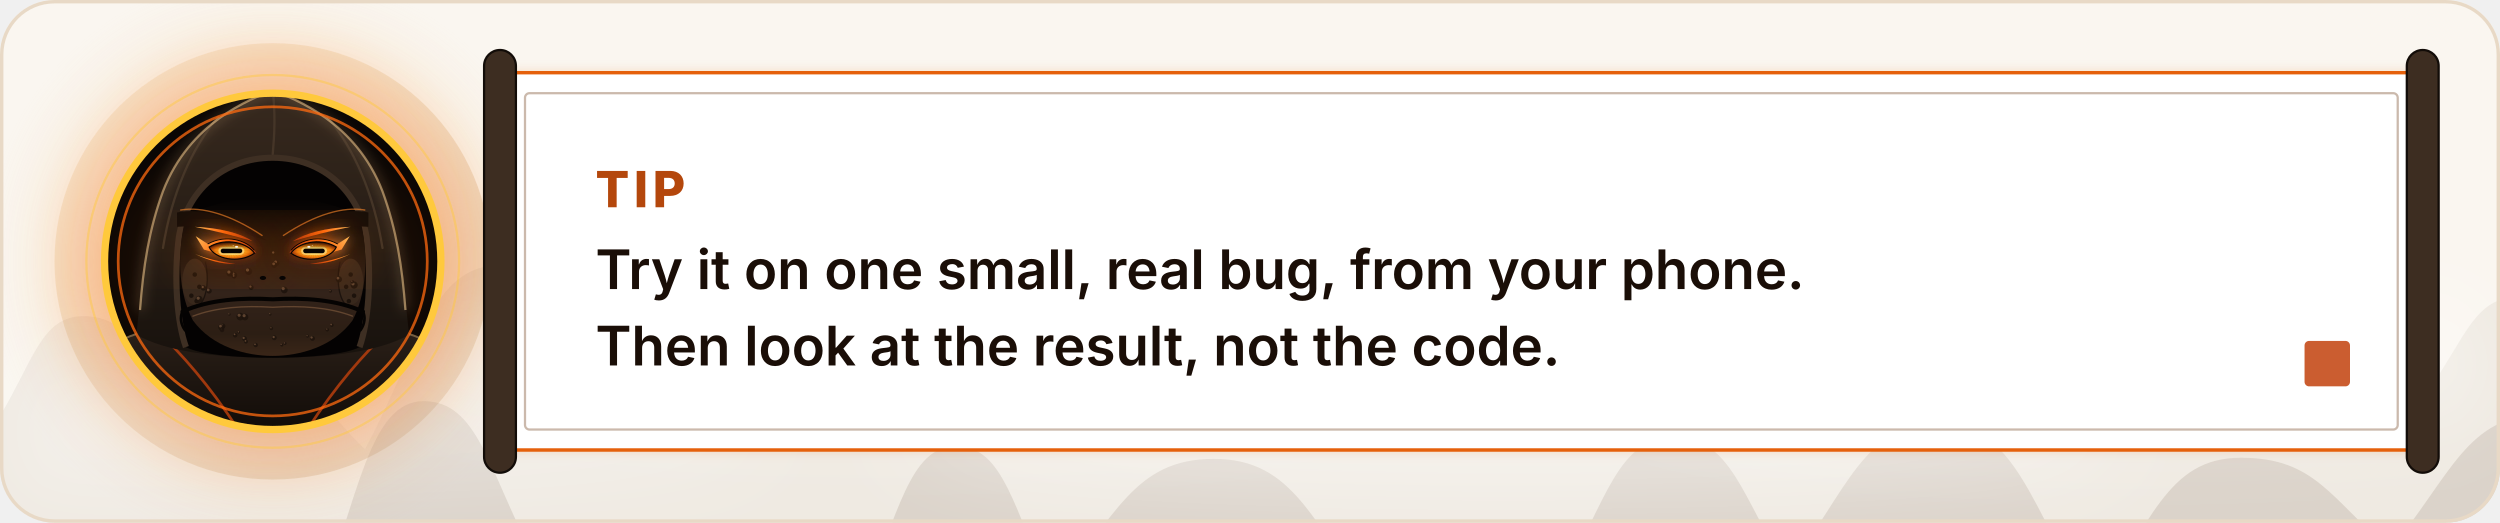
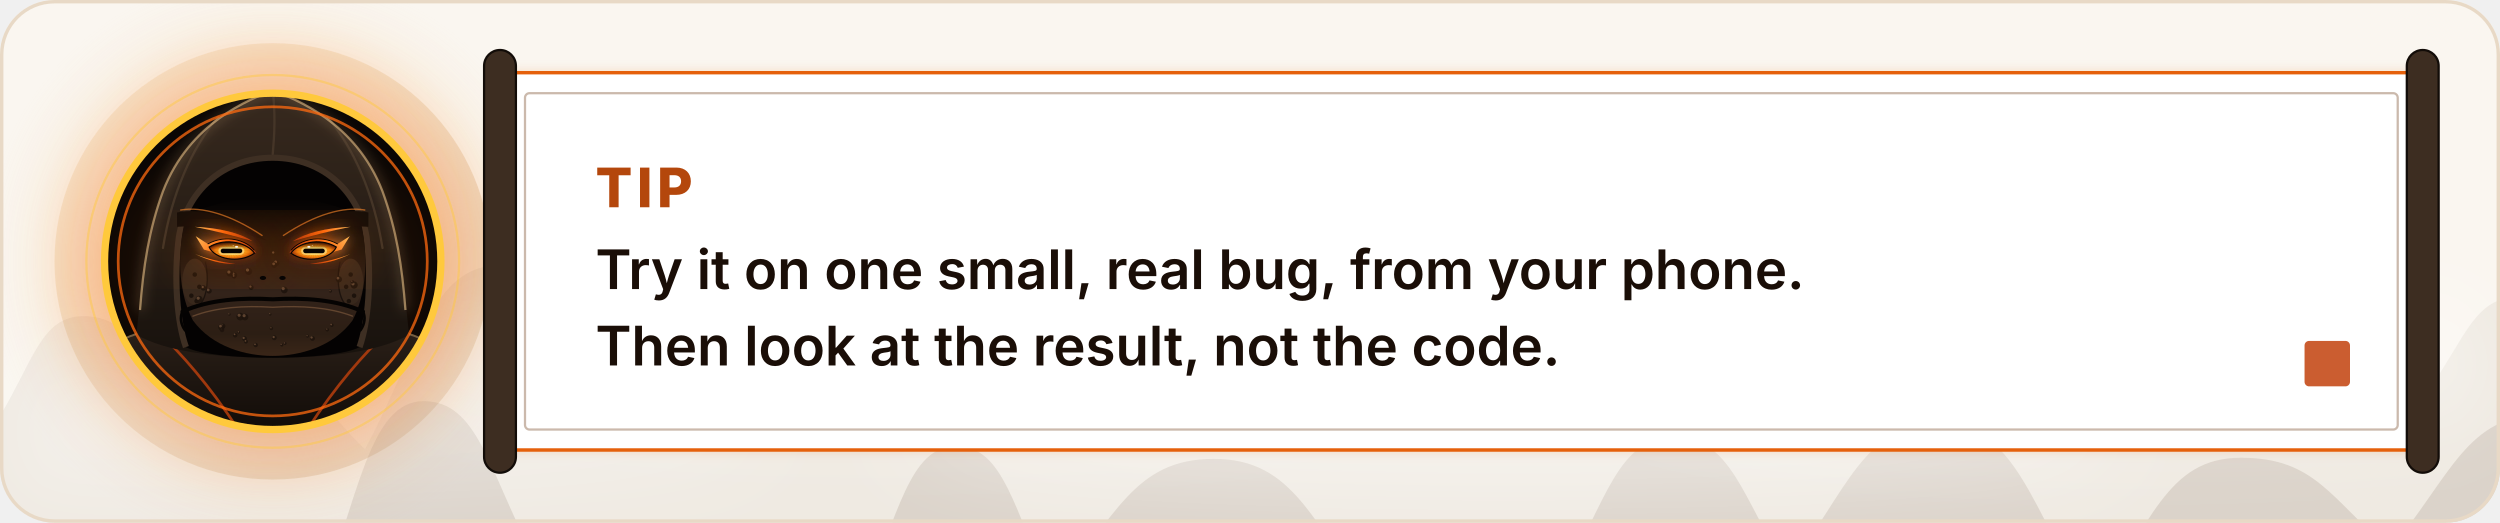
<svg xmlns="http://www.w3.org/2000/svg" viewBox="0 0 1100 230" width="1100" height="230" role="img" aria-label="The toad sage's tip: try it on one small, real bug from your phone, then look at the result, not the code.">
  <style>.pulse{animation:pulse 5s ease-in-out infinite}@keyframes pulse{50%{opacity:.55}}@media (prefers-reduced-motion:reduce){.pulse{animation:none}}</style>
  <defs>
    <linearGradient id="tip-try-l-sky" x1="0" y1="0" x2="0" y2="1">
      <stop offset="0" stop-color="#080605" />
      <stop offset="0.45" stop-color="#1B120C" />
      <stop offset="0.72" stop-color="#22160E" />
      <stop offset="1" stop-color="#0A0706" />
    </linearGradient>
    <radialGradient id="tip-try-l-haze">
      <stop offset="0" stop-color="#FF8A2A" stop-opacity="0.6" />
      <stop offset="0.5" stop-color="#FF6A0F" stop-opacity="0.2" />
      <stop offset="1" stop-color="#FF6A0F" stop-opacity="0" />
    </radialGradient>
    <radialGradient id="tip-try-l-moonglow">
      <stop offset="0.55" stop-color="#F2CD96" stop-opacity="0.5" />
      <stop offset="1" stop-color="#F2CD96" stop-opacity="0" />
    </radialGradient>
    <radialGradient id="tip-try-l-moon" cx="0.4" cy="0.36" r="0.72">
      <stop offset="0" stop-color="#F8E7C6" />
      <stop offset="0.6" stop-color="#E4BC88" />
      <stop offset="1" stop-color="#B8844F" />
    </radialGradient>
    <radialGradient id="tip-try-l-iris" cx="0.51" cy="0.52" r="0.56">
      <stop offset="0" stop-color="#FFF4C2" />
      <stop offset="0.16" stop-color="#FFD54A" />
      <stop offset="0.4" stop-color="#FDB022" />
      <stop offset="0.66" stop-color="#EE7A0C" />
      <stop offset="0.86" stop-color="#A83E08" />
      <stop offset="1" stop-color="#4A1803" />
    </radialGradient>
    <linearGradient id="tip-try-l-lid" x1="0" y1="0.34" x2="0" y2="0.96">
      <stop offset="0" stop-color="#000" stop-opacity="0.85" />
      <stop offset="1" stop-color="#000" stop-opacity="0" />
    </linearGradient>
    <linearGradient id="tip-try-l-markR" x1="0" y1="0.5" x2="1" y2="0.3">
      <stop offset="0" stop-color="#B83A0A" />
      <stop offset="0.55" stop-color="#FF6A0F" />
      <stop offset="1" stop-color="#FFB050" />
    </linearGradient>
    <linearGradient id="tip-try-l-markL" x1="1" y1="0.5" x2="0" y2="0.3">
      <stop offset="0" stop-color="#B83A0A" />
      <stop offset="0.55" stop-color="#FF6A0F" />
      <stop offset="1" stop-color="#FFB050" />
    </linearGradient>
    <linearGradient id="tip-try-l-skin" x1="0" y1="0" x2="0" y2="1">
      <stop offset="0" stop-color="#040202" />
      <stop offset="0.32" stop-color="#1A110B" />
      <stop offset="0.6" stop-color="#33231A" />
      <stop offset="0.86" stop-color="#2C1E14" />
      <stop offset="1" stop-color="#3A2618" />
    </linearGradient>
    <linearGradient id="tip-try-l-robe" x1="0" y1="0" x2="0" y2="1">
      <stop offset="0" stop-color="#2B2018" />
      <stop offset="1" stop-color="#100B08" />
    </linearGradient>
    <linearGradient id="tip-try-l-bust" x1="0" y1="0" x2="0" y2="1">
      <stop offset="0" stop-color="#2B2018" />
      <stop offset="1" stop-color="#0A0604" />
    </linearGradient>
    <linearGradient id="tip-try-l-hood" x1="0" y1="0" x2="0" y2="1">
      <stop offset="0" stop-color="#382A1F" />
      <stop offset="1" stop-color="#18120D" />
    </linearGradient>
    <linearGradient id="tip-try-l-rock" x1="0" y1="0" x2="0" y2="1">
      <stop offset="0" stop-color="#33271D" />
      <stop offset="1" stop-color="#0D0907" />
    </linearGradient>
    <radialGradient id="tip-try-l-disc" cx="0.5" cy="0.42" r="0.62">
      <stop offset="0" stop-color="#3B2B1E" />
      <stop offset="1" stop-color="#100B08" />
    </radialGradient>
    <radialGradient id="tip-try-l-orb" cx="0.4" cy="0.38" r="0.65">
      <stop offset="0" stop-color="#FFF6D0" />
      <stop offset="0.45" stop-color="#FFC93C" />
      <stop offset="1" stop-color="#FF6A0F" />
    </radialGradient>
    <linearGradient id="tip-try-l-fall" x1="0" y1="0" x2="0" y2="1">
      <stop offset="0" stop-color="#F4E6CC" stop-opacity="0.95" />
      <stop offset="1" stop-color="#F4E6CC" stop-opacity="0" />
    </linearGradient>
    <linearGradient id="tip-try-l-word" x1="0" y1="0" x2="0" y2="1">
      <stop offset="0.2" stop-color="#FFF8EC" />
      <stop offset="0.5" stop-color="#FFD27A" />
      <stop offset="0.72" stop-color="#FF8A2A" />
      <stop offset="0.9" stop-color="#E2470A" />
    </linearGradient>
    <linearGradient id="tip-try-l-chief" x1="0" y1="0" x2="0" y2="1">
      <stop offset="0" stop-color="#FFA040" />
      <stop offset="1" stop-color="#F05A0A" />
    </linearGradient>
    <filter id="tip-try-l-wordglow" x="-10%" y="-20%" width="120%" height="140%">
      <feGaussianBlur in="SourceAlpha" stdDeviation="10" result="b" />
      <feFlood flood-color="#FF6A0F" flood-opacity="0.7" />
      <feComposite in2="b" operator="in" result="g" />
      <feMerge>
        <feMergeNode in="g" />
        <feMergeNode in="SourceGraphic" />
      </feMerge>
    </filter>
    <filter id="tip-try-l-glow" x="-50%" y="-50%" width="200%" height="200%">
      <feGaussianBlur in="SourceGraphic" stdDeviation="2.6" result="b" />
      <feMerge>
        <feMergeNode in="b" />
        <feMergeNode in="SourceGraphic" />
      </feMerge>
    </filter>
    <filter id="tip-try-l-blur" x="-50%" y="-50%" width="200%" height="200%">
      <feGaussianBlur stdDeviation="14" />
    </filter>
    <filter id="tip-try-l-mist" x="-30%" y="-200%" width="160%" height="500%">
      <feGaussianBlur stdDeviation="20" />
    </filter>
    <marker id="tip-try-l-hot" viewBox="0 0 12 12" refX="10" refY="6" markerWidth="9" markerHeight="9" markerUnits="userSpaceOnUse" orient="auto-start-reverse">
      <path d="M0 0 L12 6 L0 12 L3 6 z" fill="#E5600B" />
    </marker>
    <marker id="tip-try-l-muted" viewBox="0 0 12 12" refX="10" refY="6" markerWidth="9" markerHeight="9" markerUnits="userSpaceOnUse" orient="auto-start-reverse">
      <path d="M0 0 L12 6 L0 12 L3 6 z" fill="#A88B75" />
    </marker>
    <marker id="tip-try-l-bad" viewBox="0 0 12 12" refX="10" refY="6" markerWidth="9" markerHeight="9" markerUnits="userSpaceOnUse" orient="auto-start-reverse">
      <path d="M0 0 L12 6 L0 12 L3 6 z" fill="#C7361F" />
    </marker>
    <marker id="tip-try-l-loop" viewBox="0 0 12 12" refX="10" refY="6" markerWidth="9" markerHeight="9" markerUnits="userSpaceOnUse" orient="auto-start-reverse">
      <path d="M0 0 L12 6 L0 12 L3 6 z" fill="#B4470C" />
    </marker>
    <clipPath id="tip-try-l-frame">
      <rect width="1100" height="230" rx="24" />
    </clipPath>
  </defs>
  <g clip-path="url(#tip-try-l-frame)">
    <rect width="1100" height="230" rx="24" fill="#FAF6F0" />
    <circle cx="120" cy="115" r="129" fill="url(#tip-try-l-moonglow)" opacity="0.4" />
    <circle cx="120" cy="115" r="96" fill="url(#tip-try-l-moon)" opacity="0.3" />
    <path d="M-60 230 L-60 200 C-48 180.9 -45 165.3 -30 165.3 C-15 165.3 -12 173.3 0 183 C14.6 158.9 18.3 139.1 36.6 139.1 C54.8 139.1 58.5 152.3 73.1 168.5 C90.6 167.8 95 167.3 116.9 167.3 C138.7 167.3 143.1 181 160.6 197.7 C184.3 153.1 190.2 116.7 219.9 116.7 C249.5 116.7 255.4 152.3 279.1 195.9 C300.3 179.3 305.5 165.7 331.9 165.7 C358.3 165.7 363.6 169.3 384.7 173.7 C401.8 145.1 406 121.7 427.4 121.7 C448.7 121.7 452.9 152.6 470 190.5 C492.6 176.8 498.3 165.7 526.6 165.7 C554.8 165.7 560.5 164.2 583.1 162.3 C598.6 158 602.5 154.5 621.8 154.5 C641.2 154.5 645 159.8 660.5 166.3 C675.3 157.3 679 149.9 697.5 149.9 C715.9 149.9 719.6 157.1 734.4 166 C749.7 138.6 753.5 116.2 772.5 116.2 C791.6 116.2 795.4 140.7 810.7 170.5 C825.3 149.5 829 132.3 847.3 132.3 C865.6 132.3 869.2 160.3 883.9 194.6 C901.5 154 906 120.9 928 120.9 C950.1 120.9 954.5 153.3 972.2 193 C991.5 165.5 996.3 143.1 1020.5 143.1 C1044.7 143.1 1049.5 155.7 1068.9 171.1 C1084.8 148.8 1088.8 130.5 1108.6 130.5 C1128.5 130.5 1132.5 153.5 1148.4 181.6 C1165.2 163.6 1169.4 148.8 1190.5 148.8 C1211.5 148.8 1215.7 168.3 1232.6 192.1 L1232.6 230 Z" fill="#8C7867" opacity="0.1" />
    <path d="M-60 230 L-60 280 C-44 251 -40 227.2 -20 227.2 C0 227.2 4 241.7 20 259.5 C43.8 247.2 49.8 237.2 79.5 237.2 C109.2 237.2 115.2 251.2 139 268.4 C157.9 217.9 162.7 176.5 186.4 176.5 C210.1 176.5 214.8 206.4 233.8 242.9 C262.8 240.4 270 238.3 306.3 238.3 C342.6 238.3 349.9 249.6 378.9 263.5 C395.7 226.5 399.9 196.3 420.8 196.3 C441.8 196.3 446 224.7 462.8 259.5 C491.3 227.8 498.5 201.9 534.1 201.9 C569.8 201.9 576.9 230.5 605.5 265.5 C621.8 246 625.9 230.1 646.2 230.1 C666.6 230.1 670.6 241.4 686.9 255.1 C706.8 220.6 711.8 192.3 736.7 192.3 C761.5 192.3 766.5 218.6 786.4 250.8 C813.2 215.4 819.9 186.4 853.4 186.4 C886.8 186.4 893.5 222.7 920.3 267.1 C946.6 230.9 953.1 201.4 986 201.4 C1018.8 201.4 1025.4 219.5 1051.7 241.8 C1078.7 209.1 1085.4 182.4 1119.2 182.4 C1152.9 182.4 1159.7 220.3 1186.6 266.6 L1186.6 230 Z" fill="#8C7867" opacity="0.2" />
    <ellipse cx="80" cy="189.5" rx="262.2" ry="26" fill="#FFFFFF" opacity="0.3" filter="url(#tip-try-l-mist)" />
    <ellipse cx="399.8" cy="155.7" rx="218.8" ry="26" fill="#FFFFFF" opacity="0.4" filter="url(#tip-try-l-mist)" />
    <ellipse cx="663.8" cy="190.4" rx="273.4" ry="26" fill="#FFFFFF" opacity="0.4" filter="url(#tip-try-l-mist)" />
    <ellipse cx="929.3" cy="160.4" rx="221.4" ry="26" fill="#FFFFFF" opacity="0.4" filter="url(#tip-try-l-mist)" />
    <g class="pulse">
      <circle cx="120" cy="115" r="88" fill="#FF6A0F" opacity="0.34" filter="url(#tip-try-l-blur)" />
    </g>
    <circle cx="120" cy="115" r="82" fill="none" stroke="#FFC93C" stroke-width="1" opacity="0.45" />
    <defs>
      <clipPath id="tip-try-l-emblem">
        <circle cx="120" cy="115" r="74" />
      </clipPath>
    </defs>
    <circle cx="120" cy="115" r="74" fill="#0A0604" />
    <g clip-path="url(#tip-try-l-emblem)">
      <g class="pulse">
        <ellipse cx="120" cy="116.9" rx="81.8" ry="62.3" fill="url(#tip-try-l-haze)" opacity="0.48" />
      </g>
      <path d="M68.6 144.9 C54.6 148 39.8 155.1 33.5 175.3 L30.4 201 L209.6 201 L206.5 175.3 C200.2 155.1 185.4 148 171.4 144.9 Z" fill="url(#tip-try-l-bust)" />
      <path d="M61.6 146.5 C50.7 149.6 39 156.6 33.5 176.1" fill="none" stroke="#F2C88C" stroke-width="0.9" opacity="0.45" stroke-linecap="round" />
      <path d="M178.4 146.5 C189.3 149.6 201 156.6 206.5 176.1" fill="none" stroke="#F2C88C" stroke-width="0.9" opacity="0.45" stroke-linecap="round" />
      <path d="M73.3 149.6 C84.2 160.5 96.6 175.3 109.9 197.1" fill="none" stroke="#C2410C" stroke-width="1.2" opacity="0.8" stroke-linecap="round" />
      <path d="M166.7 149.6 C155.8 160.5 143.4 175.3 130.1 197.1" fill="none" stroke="#C2410C" stroke-width="1.2" opacity="0.8" stroke-linecap="round" />
      <path d="M120 39.8 C130.1 43.7 156.6 53.8 168.3 84.2 C175.3 102.1 177.6 124.7 180 147.3 C167.5 154.3 147.3 157.4 120 157.4 C92.7 157.4 72.5 154.3 60 147.3 C62.4 124.7 64.7 102.1 71.7 84.2 C83.4 53.8 109.9 43.7 120 39.8 Z" fill="url(#tip-try-l-hood)" />
      <path d="M95.9 51.5 C84.2 65.5 75.6 85 71.7 109.1" fill="none" stroke="#4A392B" stroke-width="1" opacity="0.8" stroke-linecap="round" />
      <path d="M144.1 51.5 C155.8 65.5 164.4 85 168.3 109.1" fill="none" stroke="#4A392B" stroke-width="1" opacity="0.8" stroke-linecap="round" />
      <path d="M120 39.8 C121.2 49.9 120.8 59.2 120 67.8" fill="none" stroke="#4A392B" stroke-width="1" stroke-linecap="round" opacity="0.8" />
      <path d="M61.6 136.4 C63.1 116.9 65.5 101.3 71.7 84.2 C83.4 53.8 109.9 43.7 120 39.8 C130.1 43.7 156.6 53.8 168.3 84.2 C174.5 101.3 176.9 116.9 178.4 136.4" fill="none" stroke="#F2C88C" stroke-width="1" opacity="0.6" filter="url(#tip-try-l-glow)" />
      <path d="M120 69.4 C142.6 69.4 158.2 85 161.3 104.4 C163.6 122.3 162.1 141.8 158.2 152.7 C147.3 159 92.7 159 81.8 152.7 C77.9 141.8 76.4 122.3 78.7 104.4 C81.8 85 97.4 69.4 120 69.4 Z" fill="#040202" />
      <path d="M81.8 152.7 C77.9 141.8 76.4 122.3 78.7 104.4 C81.8 85 97.4 69.4 120 69.4 C142.6 69.4 158.2 85 161.3 104.4 C163.6 122.3 162.1 141.8 158.2 152.7" fill="none" stroke="#3E2F23" stroke-width="2.7" />
      <path d="M81.1 98.2 C77.9 113 78.7 129.4 84.9 141 C93.5 152.7 108.3 156.6 120 156.6 C131.7 156.6 146.5 152.7 155.1 141 C161.3 129.4 162.1 113 158.9 98.2 C151.2 83.4 88.8 83.4 81.1 98.2 Z" fill="url(#tip-try-l-skin)" />
      <ellipse cx="85.7" cy="123.9" rx="5.5" ry="10.1" fill="#3A291C" opacity="0.85" />
      <path d="M90.4 115.3 C92 122.3 91.2 130.1 88.1 134" fill="none" stroke="#120C08" stroke-width="0.6" stroke-linecap="round" opacity="0.7" />
      <circle cx="85.7" cy="120.8" r="1" fill="#1D130C" />
      <circle cx="87.7" cy="126.2" r="1" fill="#1D130C" />
      <circle cx="84.2" cy="130.1" r="1" fill="#1D130C" />
      <circle cx="86.5" cy="132.5" r="1" fill="#1D130C" />
      <ellipse cx="154.3" cy="123.9" rx="5.5" ry="10.1" fill="#3A291C" opacity="0.85" />
      <path d="M149.6 115.3 C148 122.3 148.8 130.1 151.9 134" fill="none" stroke="#120C08" stroke-width="0.6" stroke-linecap="round" opacity="0.7" />
      <circle cx="154.3" cy="120.8" r="1" fill="#1D130C" />
      <circle cx="152.3" cy="126.2" r="1" fill="#1D130C" />
      <circle cx="155.8" cy="130.1" r="1" fill="#1D130C" />
      <circle cx="153.5" cy="132.5" r="1" fill="#1D130C" />
      <circle cx="103" cy="121" r="1.4" fill="#1D130C" opacity="0.85" />
      <circle cx="102.6" cy="120.5" r="0.6" fill="#9A7050" opacity="0.5" />
      <circle cx="92" cy="128" r="1.2" fill="#1D130C" opacity="0.85" />
      <circle cx="91.6" cy="127.6" r="0.6" fill="#9A7050" opacity="0.5" />
      <circle cx="145.4" cy="128.1" r="0.7" fill="#1D130C" opacity="0.85" />
      <circle cx="145.2" cy="127.9" r="0.3" fill="#9A7050" opacity="0.5" />
      <circle cx="98" cy="143.5" r="1.2" fill="#1D130C" opacity="0.85" />
      <circle cx="97.6" cy="143.1" r="0.6" fill="#9A7050" opacity="0.5" />
      <circle cx="105" cy="146.2" r="0.6" fill="#1D130C" opacity="0.85" />
      <circle cx="104.9" cy="146" r="0.3" fill="#9A7050" opacity="0.5" />
      <circle cx="121.7" cy="115.7" r="1.3" fill="#1D130C" opacity="0.85" />
      <circle cx="121.3" cy="115.2" r="0.6" fill="#9A7050" opacity="0.5" />
      <circle cx="155.8" cy="125.4" r="1.6" fill="#1D130C" opacity="0.85" />
      <circle cx="155.3" cy="124.9" r="0.7" fill="#9A7050" opacity="0.5" />
      <circle cx="155" cy="124" r="0.8" fill="#1D130C" opacity="0.85" />
      <circle cx="154.8" cy="123.7" r="0.3" fill="#9A7050" opacity="0.5" />
      <circle cx="100.9" cy="138.3" r="0.6" fill="#1D130C" opacity="0.85" />
      <circle cx="100.7" cy="138.1" r="0.3" fill="#9A7050" opacity="0.5" />
      <circle cx="120.7" cy="148.6" r="1.1" fill="#1D130C" opacity="0.85" />
      <circle cx="120.4" cy="148.3" r="0.5" fill="#9A7050" opacity="0.5" />
      <circle cx="89.5" cy="126.7" r="1.2" fill="#1D130C" opacity="0.85" />
      <circle cx="89.2" cy="126.3" r="0.5" fill="#9A7050" opacity="0.5" />
      <circle cx="124" cy="151.8" r="0.7" fill="#1D130C" opacity="0.85" />
      <circle cx="123.7" cy="151.5" r="0.3" fill="#9A7050" opacity="0.5" />
      <circle cx="125.1" cy="127.6" r="1.5" fill="#1D130C" opacity="0.85" />
      <circle cx="124.6" cy="127" r="0.7" fill="#9A7050" opacity="0.5" />
      <circle cx="125.4" cy="151.1" r="0.7" fill="#1D130C" opacity="0.85" />
      <circle cx="125.2" cy="150.9" r="0.3" fill="#9A7050" opacity="0.5" />
      <circle cx="103.5" cy="147.5" r="1" fill="#1D130C" opacity="0.85" />
      <circle cx="103.2" cy="147.1" r="0.4" fill="#9A7050" opacity="0.5" />
      <circle cx="149.1" cy="122.9" r="1.4" fill="#1D130C" opacity="0.85" />
      <circle cx="148.7" cy="122.4" r="0.6" fill="#9A7050" opacity="0.5" />
      <circle cx="107.6" cy="149" r="1.1" fill="#1D130C" opacity="0.85" />
      <circle cx="107.2" cy="148.7" r="0.5" fill="#9A7050" opacity="0.5" />
      <circle cx="105.7" cy="139.3" r="1.7" fill="#1D130C" opacity="0.85" />
      <circle cx="105.2" cy="138.7" r="0.7" fill="#9A7050" opacity="0.5" />
      <circle cx="119.4" cy="144.5" r="0.8" fill="#1D130C" opacity="0.85" />
      <circle cx="119.2" cy="144.2" r="0.3" fill="#9A7050" opacity="0.5" />
      <circle cx="120.7" cy="116.6" r="1.3" fill="#1D130C" opacity="0.85" />
      <circle cx="120.4" cy="116.1" r="0.6" fill="#9A7050" opacity="0.5" />
      <circle cx="97.7" cy="145.2" r="1" fill="#1D130C" opacity="0.85" />
      <circle cx="97.4" cy="144.8" r="0.4" fill="#9A7050" opacity="0.5" />
      <circle cx="146" cy="143.1" r="0.8" fill="#1D130C" opacity="0.85" />
      <circle cx="145.7" cy="142.8" r="0.4" fill="#9A7050" opacity="0.5" />
      <circle cx="103.1" cy="121.7" r="0.9" fill="#1D130C" opacity="0.85" />
      <circle cx="102.8" cy="121.4" r="0.4" fill="#9A7050" opacity="0.5" />
      <circle cx="118.9" cy="138.3" r="0.6" fill="#1D130C" opacity="0.85" />
      <circle cx="118.7" cy="138" r="0.3" fill="#9A7050" opacity="0.5" />
      <circle cx="87.6" cy="131.7" r="1.6" fill="#1D130C" opacity="0.85" />
      <circle cx="87.2" cy="131.2" r="0.7" fill="#9A7050" opacity="0.5" />
      <circle cx="137.5" cy="148.9" r="1.1" fill="#1D130C" opacity="0.85" />
      <circle cx="137.1" cy="148.5" r="0.5" fill="#9A7050" opacity="0.5" />
      <circle cx="109.4" cy="119.4" r="1.6" fill="#1D130C" opacity="0.85" />
      <circle cx="108.9" cy="118.8" r="0.7" fill="#9A7050" opacity="0.5" />
      <circle cx="107.8" cy="139.5" r="1.5" fill="#1D130C" opacity="0.85" />
      <circle cx="107.4" cy="138.9" r="0.7" fill="#9A7050" opacity="0.5" />
      <circle cx="144" cy="145.1" r="0.8" fill="#1D130C" opacity="0.85" />
      <circle cx="143.8" cy="144.8" r="0.3" fill="#9A7050" opacity="0.5" />
      <circle cx="97.4" cy="144" r="1.4" fill="#1D130C" opacity="0.85" />
      <circle cx="97" cy="143.5" r="0.6" fill="#9A7050" opacity="0.5" />
      <circle cx="110.5" cy="126.5" r="1.1" fill="#1D130C" opacity="0.85" />
      <circle cx="110.2" cy="126.1" r="0.5" fill="#9A7050" opacity="0.5" />
      <circle cx="135.3" cy="147.9" r="0.7" fill="#1D130C" opacity="0.85" />
      <circle cx="135.1" cy="147.7" r="0.3" fill="#9A7050" opacity="0.5" />
      <circle cx="120.5" cy="111.5" r="1.1" fill="#1D130C" opacity="0.85" />
      <circle cx="120.2" cy="111.1" r="0.5" fill="#9A7050" opacity="0.5" />
      <circle cx="101.1" cy="120.2" r="1.5" fill="#1D130C" opacity="0.85" />
      <circle cx="100.7" cy="119.7" r="0.7" fill="#9A7050" opacity="0.5" />
      <circle cx="112.5" cy="151.8" r="1" fill="#1D130C" opacity="0.85" />
      <circle cx="112.2" cy="151.5" r="0.4" fill="#9A7050" opacity="0.5" />
      <circle cx="108.2" cy="150.3" r="0.9" fill="#1D130C" opacity="0.85" />
      <circle cx="108" cy="150" r="0.4" fill="#9A7050" opacity="0.5" />
      <path d="M77.9 93.5 C87.3 91.2 101.3 95.1 117.7 106 C104.4 101.3 90.4 99 77.9 99.8 Z" fill="#120B07" />
      <path d="M162.1 93.5 C152.7 91.2 138.7 95.1 122.3 106 C135.6 101.3 149.6 99 162.1 99.8 Z" fill="#120B07" />
      <path d="M79.5 92.4 C88.8 90.8 101.3 94.3 115.3 103.6" fill="none" stroke="#FF8A2A" stroke-width="0.6" opacity="0.6" stroke-linecap="round" />
      <path d="M160.5 92.4 C151.2 90.8 138.7 94.3 124.7 103.6" fill="none" stroke="#FF8A2A" stroke-width="0.6" opacity="0.6" stroke-linecap="round" />
      <g class="pulse">
        <ellipse cx="100.5" cy="109.9" rx="17.9" ry="8.6" fill="#FF6A0F" opacity="0.45" filter="url(#tip-try-l-blur)" />
        <ellipse cx="139.5" cy="109.9" rx="17.9" ry="8.6" fill="#FF6A0F" opacity="0.45" filter="url(#tip-try-l-blur)" />
      </g>
      <defs>
        <clipPath id="tip-try-l-eye1">
          <path d="M112 111.4 C109 107 99.5 104.2 92 108.7 C94.4 113.9 105.1 116.3 112 111.4 Z" />
        </clipPath>
      </defs>
      <path d="M111.1 106.1 C105.8 102.6 96.5 100.2 85.7 99.8 C95.2 101.7 103.2 103.8 111.1 106.1 Z" fill="url(#tip-try-l-markL)" filter="url(#tip-try-l-glow)" />
      <path d="M112.6 111.1 C109.3 105.8 99.5 102.6 91.4 107.3 L86.1 103.9 L89.7 109.8 C98.1 112.5 106.1 112.5 112 111.4 Z" fill="url(#tip-try-l-markL)" filter="url(#tip-try-l-glow)" />
      <path d="M103.7 116.1 C97.3 116.4 91.4 114.4 85.9 111.8 C90.7 113.7 96.5 115.2 103.7 116.1 Z" fill="url(#tip-try-l-markL)" filter="url(#tip-try-l-glow)" />
      <path d="M112 111.4 C109 107 99.5 104.2 92 108.7 C94.4 113.9 105.1 116.3 112 111.4 Z" fill="url(#tip-try-l-iris)" />
      <g clip-path="url(#tip-try-l-eye1)">
        <path d="M99.6 110.5 L93.2 110.7 M99.7 110.8 L93.6 112.3 M99.9 111.1 L94.6 113.7 M100.3 111.3 L96.1 114.8 M100.8 111.5 L97.9 115.7 M101.4 111.6 L100 116.3 M101.9 111.6 L102.3 116.4 M102.5 111.6 L104.5 116.1 M103.1 111.4 L106.5 115.4 M103.5 111.2 L108.2 114.4 M103.8 111 L109.5 113.1 M104 110.7 L110.3 111.7 M104.1 110.4 L110.4 110.1 M104 110.1 L110 108.6 M103.7 109.8 L109.1 107.2 M103.3 109.5 L107.6 106 M102.9 109.4 L105.8 105.1 M102.3 109.3 L103.6 104.6 M101.7 109.2 L101.4 104.5 M101.1 109.3 L99.2 104.8 M100.6 109.4 L97.2 105.4 M100.2 109.6 L95.5 106.4 M99.8 109.9 L94.2 107.7 M99.6 110.2 L93.4 109.2" fill="none" stroke="#7A3203" stroke-width="0.1" opacity="0.3" />
        <g class="pulse">
          <rect x="96.1" y="108.6" width="11.4" height="3.6" rx="1.8" fill="#FFF1A8" opacity="0.5" />
        </g>
        <rect x="97.1" y="109.4" width="9.5" height="2" rx="1" fill="#050302" />
        <rect x="90.8" y="103.3" width="21.8" height="6.6" rx="0" fill="url(#tip-try-l-lid)" />
      </g>
      <path d="M112 111.4 C109 107 99.5 104.2 92 108.7 C94.4 113.9 105.1 116.3 112 111.4 Z" fill="none" stroke="#050302" stroke-width="0.5" />
      <path d="M111.8 110 C108.5 105.8 99.5 102.9 91.5 107.3" fill="none" stroke="#050302" stroke-width="0.4" stroke-linecap="round" />
      <ellipse cx="104.1" cy="108.6" rx="0.7" ry="0.4" fill="#FFFFFF" opacity="0.92" />
      <circle cx="102.6" cy="108.1" r="0.2" fill="#FFFFFF" opacity="0.8" />
      <defs>
        <clipPath id="tip-try-l-eye2">
          <path d="M128 111.4 C131 107 140.5 104.2 148 108.7 C145.6 113.9 134.9 116.3 128 111.4 Z" />
        </clipPath>
      </defs>
      <path d="M128.9 106.1 C134.2 102.6 143.5 100.2 154.3 99.8 C144.8 101.7 136.8 103.8 128.9 106.1 Z" fill="url(#tip-try-l-markR)" filter="url(#tip-try-l-glow)" />
      <path d="M127.4 111.1 C130.7 105.8 140.5 102.6 148.6 107.3 L153.9 103.9 L150.3 109.8 C141.9 112.5 133.9 112.5 128 111.4 Z" fill="url(#tip-try-l-markR)" filter="url(#tip-try-l-glow)" />
      <path d="M136.3 116.1 C142.7 116.4 148.6 114.4 154.1 111.8 C149.3 113.7 143.5 115.2 136.3 116.1 Z" fill="url(#tip-try-l-markR)" filter="url(#tip-try-l-glow)" />
      <path d="M128 111.4 C131 107 140.5 104.2 148 108.7 C145.6 113.9 134.9 116.3 128 111.4 Z" fill="url(#tip-try-l-iris)" />
      <g clip-path="url(#tip-try-l-eye2)">
        <path d="M140.4 110.5 L146.8 110.7 M140.3 110.8 L146.4 112.3 M140.1 111.1 L145.4 113.7 M139.7 111.3 L143.9 114.8 M139.2 111.5 L142.1 115.7 M138.6 111.6 L140 116.3 M138.1 111.6 L137.7 116.4 M137.5 111.6 L135.5 116.1 M136.9 111.4 L133.5 115.4 M136.5 111.2 L131.8 114.4 M136.2 111 L130.5 113.1 M136 110.7 L129.7 111.7 M135.9 110.4 L129.6 110.1 M136 110.1 L130 108.6 M136.3 109.8 L130.9 107.2 M136.7 109.5 L132.4 106 M137.1 109.4 L134.2 105.1 M137.7 109.3 L136.4 104.6 M138.3 109.2 L138.6 104.5 M138.9 109.3 L140.8 104.8 M139.4 109.4 L142.8 105.4 M139.8 109.6 L144.5 106.4 M140.2 109.9 L145.8 107.7 M140.4 110.2 L146.6 109.2" fill="none" stroke="#7A3203" stroke-width="0.1" opacity="0.3" />
        <g class="pulse">
          <rect x="132.5" y="108.6" width="11.4" height="3.6" rx="1.8" fill="#FFF1A8" opacity="0.5" />
        </g>
        <rect x="133.4" y="109.4" width="9.5" height="2" rx="1" fill="#050302" />
        <rect x="127.3" y="103.3" width="21.8" height="6.6" rx="0" fill="url(#tip-try-l-lid)" />
      </g>
      <path d="M128 111.4 C131 107 140.5 104.2 148 108.7 C145.6 113.9 134.9 116.3 128 111.4 Z" fill="none" stroke="#050302" stroke-width="0.5" />
      <path d="M128.2 110 C131.5 105.8 140.5 102.9 148.5 107.3" fill="none" stroke="#050302" stroke-width="0.4" stroke-linecap="round" />
      <ellipse cx="135.9" cy="108.6" rx="0.7" ry="0.4" fill="#FFFFFF" opacity="0.92" />
      <circle cx="137.4" cy="108.1" r="0.2" fill="#FFFFFF" opacity="0.8" />
      <ellipse cx="115.7" cy="122.3" rx="1.4" ry="0.9" fill="#070403" />
      <ellipse cx="124.3" cy="122.3" rx="1.4" ry="0.9" fill="#070403" />
      <path d="M84.9 139.1 C95.1 135.2 107.5 134.4 120 135.2 C132.5 134.4 144.9 135.2 155.1 139.1" fill="none" stroke="#8A6242" stroke-width="0.6" stroke-linecap="round" opacity="0.55" />
      <path d="M80.3 137.1 C92 131.7 106.8 130.9 120 131.7 C133.2 130.9 148 131.7 159.7 137.1" fill="none" stroke="#050302" stroke-width="1.8" stroke-linecap="round" />
      <path d="M80.3 137.1 C79.1 139.5 79.5 142.6 81.4 145.3" fill="none" stroke="#050302" stroke-width="1.2" stroke-linecap="round" />
      <path d="M159.7 137.1 C160.9 139.5 160.5 142.6 158.6 145.3" fill="none" stroke="#050302" stroke-width="1.2" stroke-linecap="round" />
    </g>
    <circle cx="120" cy="115" r="74" fill="none" stroke="#FFC93C" stroke-width="3.2" />
    <circle cx="120" cy="115" r="68" fill="none" stroke="#FF6A0F" stroke-width="1.2" opacity="0.75" />
    <rect x="222" y="32" width="842" height="166" rx="4" fill="#E5600B" opacity="0.25" filter="url(#tip-try-l-glow)" />
    <rect x="222" y="32" width="842" height="166" rx="4" fill="#FFFFFF" stroke="#E5600B" stroke-width="1.5" />
    <rect x="231" y="41" width="824" height="148" rx="2" fill="none" stroke="#A88B75" stroke-width="1" opacity="0.6" />
    <rect x="213" y="22" width="14" height="186" rx="7" fill="#3D2D21" stroke="#120C08" stroke-width="1" />
    <rect x="1059" y="22" width="14" height="186" rx="7" fill="#3D2D21" stroke="#120C08" stroke-width="1" />
    <rect x="1014" y="150" width="20" height="20" rx="2" fill="#C2410C" opacity="0.85" />
-     <text x="262" y="91.2" font-family="-apple-system, BlinkMacSystemFont, 'Segoe UI', Inter, Helvetica, Arial, sans-serif" font-size="22" font-weight="800" fill="#B4470C" text-anchor="start" letter-spacing="2">
+     <text x="262" y="91.2" font-family="-apple-system, BlinkMacSystemFont, 'Segoe UI', Inter, Helvetica, Arial, sans-serif" font-size="24" font-weight="800" fill="#B4470C" text-anchor="start" letter-spacing="2">
      <tspan x="262" dy="0">TIP</tspan>
    </text>
    <text x="262" y="127.2" font-family="-apple-system, BlinkMacSystemFont, 'Segoe UI', Inter, Helvetica, Arial, sans-serif" font-size="24" font-weight="600" fill="#1A0E07" text-anchor="start">
      <tspan x="262" dy="0">Try it on one small, real bug, from your phone.</tspan>
      <tspan x="262" dy="33.6">Then look at the result, not the code.</tspan>
    </text>
  </g>
  <rect x="0.75" y="0.75" width="1098.5" height="228.5" rx="23.25" fill="none" stroke="#E8D9C6" stroke-width="1.5" />
</svg>
